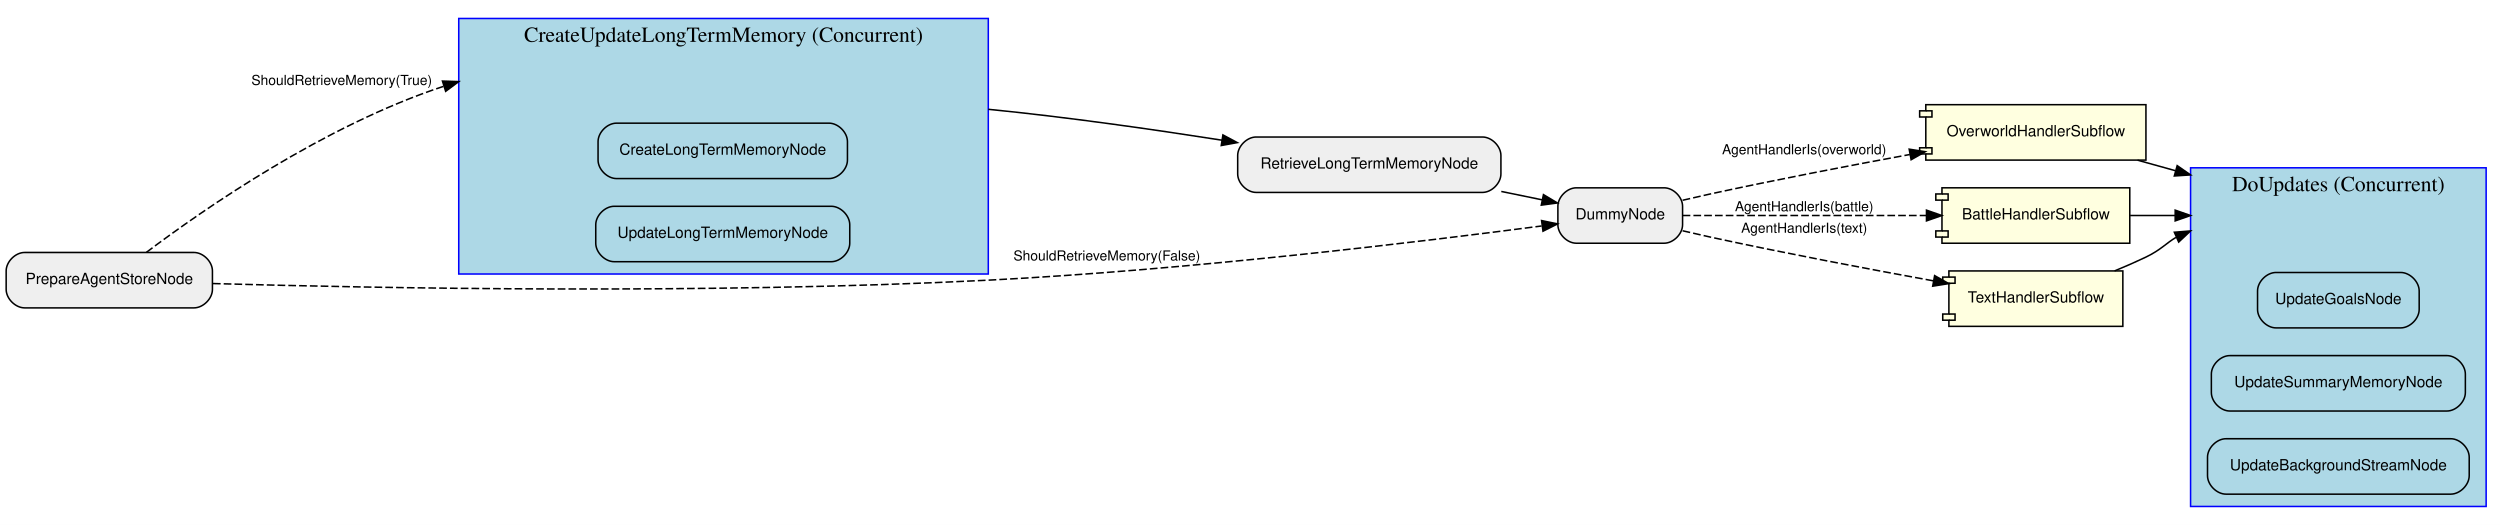
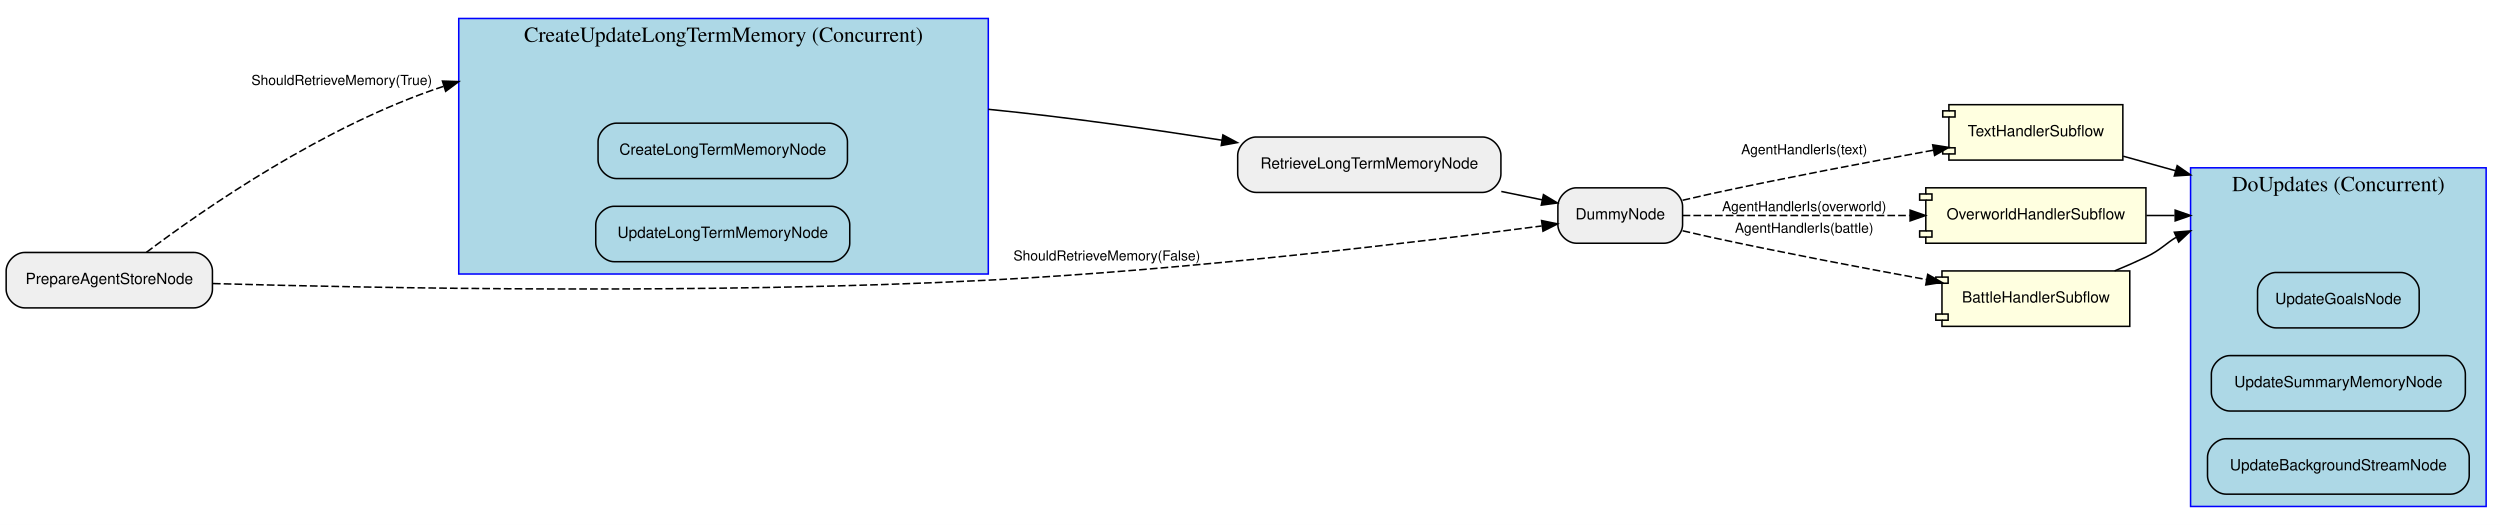
<svg xmlns="http://www.w3.org/2000/svg" width="1624pt" height="341pt" viewBox="0.00 0.00 1624.00 341.00">
  <g id="graph0" class="graph" transform="scale(1 1) rotate(0) translate(4 337)">
    <polygon fill="white" stroke="transparent" points="-4,4 -4,-337 1620,-337 1620,4 -4,4" />
    <g id="clust1" class="cluster">
      <polygon fill="lightblue" stroke="blue" points="1419,-8 1419,-228 1611,-228 1611,-8 1419,-8" />
      <text text-anchor="middle" x="1515" y="-212.8" font-family="Times,serif" font-size="14.00">DoUpdates (Concurrent)</text>
    </g>
    <g id="clust2" class="cluster">
      <polygon fill="lightblue" stroke="blue" points="294,-159 294,-325 638,-325 638,-159 294,-159" />
      <text text-anchor="middle" x="466" y="-309.8" font-family="Times,serif" font-size="14.00">CreateUpdateLongTermMemory (Concurrent)</text>
    </g>
    <g id="node3" class="node">
      <path fill="lightblue" stroke="black" d="M1555.5,-160C1555.5,-160 1474.5,-160 1474.5,-160 1468.5,-160 1462.5,-154 1462.5,-148 1462.5,-148 1462.5,-136 1462.5,-136 1462.5,-130 1468.5,-124 1474.5,-124 1474.5,-124 1555.5,-124 1555.5,-124 1561.5,-124 1567.5,-130 1567.5,-136 1567.5,-136 1567.5,-148 1567.5,-148 1567.5,-154 1561.5,-160 1555.5,-160" />
      <text text-anchor="middle" x="1515" y="-139.5" font-family="Helvetica,sans-Serif" font-size="10.00">UpdateGoalsNode</text>
    </g>
    <g id="node4" class="node">
      <path fill="lightblue" stroke="black" d="M1585.5,-106C1585.5,-106 1444.5,-106 1444.5,-106 1438.5,-106 1432.5,-100 1432.5,-94 1432.5,-94 1432.5,-82 1432.5,-82 1432.5,-76 1438.5,-70 1444.5,-70 1444.5,-70 1585.5,-70 1585.5,-70 1591.5,-70 1597.5,-76 1597.5,-82 1597.5,-82 1597.5,-94 1597.5,-94 1597.5,-100 1591.5,-106 1585.5,-106" />
      <text text-anchor="middle" x="1515" y="-85.5" font-family="Helvetica,sans-Serif" font-size="10.00">UpdateSummaryMemoryNode</text>
    </g>
    <g id="node5" class="node">
      <path fill="lightblue" stroke="black" d="M1588,-52C1588,-52 1442,-52 1442,-52 1436,-52 1430,-46 1430,-40 1430,-40 1430,-28 1430,-28 1430,-22 1436,-16 1442,-16 1442,-16 1588,-16 1588,-16 1594,-16 1600,-22 1600,-28 1600,-28 1600,-40 1600,-40 1600,-46 1594,-52 1588,-52" />
      <text text-anchor="middle" x="1515" y="-31.5" font-family="Helvetica,sans-Serif" font-size="10.00">UpdateBackgroundStreamNode</text>
    </g>
-     <g id="node12" class="node">
+     <g id="node11" class="node">
      <path fill="#efefef" stroke="black" d="M959,-248C959,-248 812,-248 812,-248 806,-248 800,-242 800,-236 800,-236 800,-224 800,-224 800,-218 806,-212 812,-212 812,-212 959,-212 959,-212 965,-212 971,-218 971,-224 971,-224 971,-236 971,-236 971,-242 965,-248 959,-248" />
      <text text-anchor="middle" x="885.5" y="-227.5" font-family="Helvetica,sans-Serif" font-size="10.00">RetrieveLongTermMemoryNode</text>
    </g>
    <g id="edge2" class="edge">
      <path fill="none" stroke="black" d="M638,-266C688.32,-261.02 744.1,-253.08 789.84,-245.92" />
      <polygon fill="black" stroke="black" points="790.41,-249.37 799.75,-244.36 789.32,-242.46 790.41,-249.37" />
    </g>
    <g id="node8" class="node">
      <path fill="lightblue" stroke="black" d="M534.5,-257C534.5,-257 396.5,-257 396.5,-257 390.5,-257 384.5,-251 384.5,-245 384.5,-245 384.5,-233 384.5,-233 384.5,-227 390.5,-221 396.5,-221 396.5,-221 534.5,-221 534.5,-221 540.5,-221 546.5,-227 546.5,-233 546.5,-233 546.5,-245 546.5,-245 546.5,-251 540.5,-257 534.5,-257" />
      <text text-anchor="middle" x="465.5" y="-236.5" font-family="Helvetica,sans-Serif" font-size="10.00">CreateLongTermMemoryNode</text>
    </g>
    <g id="node9" class="node">
      <path fill="lightblue" stroke="black" d="M536,-203C536,-203 395,-203 395,-203 389,-203 383,-197 383,-191 383,-191 383,-179 383,-179 383,-173 389,-167 395,-167 395,-167 536,-167 536,-167 542,-167 548,-173 548,-179 548,-179 548,-191 548,-191 548,-197 542,-203 536,-203" />
      <text text-anchor="middle" x="465.5" y="-182.5" font-family="Helvetica,sans-Serif" font-size="10.00">UpdateLongTermMemoryNode</text>
    </g>
    <g id="node10" class="node">
+       <polygon fill="lightyellow" stroke="black" points="1375,-269 1262,-269 1262,-265 1258,-265 1258,-261 1262,-261 1262,-241 1258,-241 1258,-237 1262,-237 1262,-233 1375,-233 1375,-269" />
+       <polyline fill="none" stroke="black" points="1262,-265 1266,-265 1266,-261 1262,-261 " />
+       <polyline fill="none" stroke="black" points="1262,-241 1266,-241 1266,-237 1262,-237 " />
+       <text text-anchor="middle" x="1318.5" y="-248.5" font-family="Helvetica,sans-Serif" font-size="10.00">TextHandlerSubflow</text>
+     </g>
+     <g id="edge8" class="edge">
+       <path fill="none" stroke="black" d="M1375.24,-235.53C1385.95,-232.55 1397.48,-229.35 1409.17,-226.1" />
+       <polygon fill="black" stroke="black" points="1410.31,-229.42 1419,-223.37 1408.43,-222.68 1410.31,-229.42" />
+     </g>
+     <g id="node15" class="node">
      <path fill="#efefef" stroke="black" d="M1077,-215C1077,-215 1020,-215 1020,-215 1014,-215 1008,-209 1008,-203 1008,-203 1008,-191 1008,-191 1008,-185 1014,-179 1020,-179 1020,-179 1077,-179 1077,-179 1083,-179 1089,-185 1089,-191 1089,-191 1089,-203 1089,-203 1089,-209 1083,-215 1077,-215" />
      <text text-anchor="middle" x="1048.5" y="-194.5" font-family="Helvetica,sans-Serif" font-size="10.00">DummyNode</text>
-     </g>
-     <g id="node11" class="node">
-       <polygon fill="lightyellow" stroke="black" points="1390,-269 1247,-269 1247,-265 1243,-265 1243,-261 1247,-261 1247,-241 1243,-241 1243,-237 1247,-237 1247,-233 1390,-233 1390,-269" />
-       <polyline fill="none" stroke="black" points="1247,-265 1251,-265 1251,-261 1247,-261 " />
-       <polyline fill="none" stroke="black" points="1247,-241 1251,-241 1251,-237 1247,-237 " />
-       <text text-anchor="middle" x="1318.5" y="-248.5" font-family="Helvetica,sans-Serif" font-size="10.00">OverworldHandlerSubflow</text>
-     </g>
-     <g id="edge5" class="edge">
-       <path fill="none" stroke="black" stroke-dasharray="5,2" d="M1089.03,-206.91C1095.04,-208.33 1101.18,-209.74 1107,-211 1149.64,-220.24 1197.4,-229.41 1236.63,-236.63" />
-       <polygon fill="black" stroke="black" points="1236.2,-240.11 1246.67,-238.47 1237.47,-233.23 1236.2,-240.11" />
-       <text text-anchor="middle" x="1168" y="-236.8" font-family="Helvetica,sans-Serif" font-size="9.00">AgentHandlerIs(overworld)</text>
-     </g>
-     <g id="node13" class="node">
-       <polygon fill="lightyellow" stroke="black" points="1379.5,-215 1257.5,-215 1257.5,-211 1253.5,-211 1253.5,-207 1257.5,-207 1257.5,-187 1253.5,-187 1253.5,-183 1257.5,-183 1257.5,-179 1379.5,-179 1379.5,-215" />
-       <polyline fill="none" stroke="black" points="1257.5,-211 1261.5,-211 1261.5,-207 1257.5,-207 " />
-       <polyline fill="none" stroke="black" points="1257.5,-187 1261.5,-187 1261.5,-183 1257.5,-183 " />
-       <text text-anchor="middle" x="1318.5" y="-194.5" font-family="Helvetica,sans-Serif" font-size="10.00">BattleHandlerSubflow</text>
-     </g>
-     <g id="edge6" class="edge">
-       <path fill="none" stroke="black" stroke-dasharray="5,2" d="M1089.04,-197C1130.59,-197 1196.79,-197 1247.25,-197" />
-       <polygon fill="black" stroke="black" points="1247.44,-200.5 1257.44,-197 1247.44,-193.5 1247.44,-200.5" />
-       <text text-anchor="middle" x="1168" y="-199.8" font-family="Helvetica,sans-Serif" font-size="9.00">AgentHandlerIs(battle)</text>
-     </g>
-     <g id="node15" class="node">
-       <polygon fill="lightyellow" stroke="black" points="1375,-161 1262,-161 1262,-157 1258,-157 1258,-153 1262,-153 1262,-133 1258,-133 1258,-129 1262,-129 1262,-125 1375,-125 1375,-161" />
-       <polyline fill="none" stroke="black" points="1262,-157 1266,-157 1266,-153 1262,-153 " />
-       <polyline fill="none" stroke="black" points="1262,-133 1266,-133 1266,-129 1262,-129 " />
-       <text text-anchor="middle" x="1318.5" y="-140.5" font-family="Helvetica,sans-Serif" font-size="10.00">TextHandlerSubflow</text>
-     </g>
-     <g id="edge7" class="edge">
-       <path fill="none" stroke="black" stroke-dasharray="5,2" d="M1089.03,-187.09C1095.04,-185.67 1101.18,-184.26 1107,-183 1155.36,-172.52 1210.31,-162.13 1251.93,-154.57" />
-       <polygon fill="black" stroke="black" points="1252.73,-157.98 1261.94,-152.76 1251.48,-151.09 1252.73,-157.98" />
-       <text text-anchor="middle" x="1168" y="-185.8" font-family="Helvetica,sans-Serif" font-size="9.00">AgentHandlerIs(text)</text>
-     </g>
-     <g id="edge10" class="edge">
-       <path fill="none" stroke="black" d="M1384.54,-232.94C1392.5,-230.73 1400.79,-228.43 1409.16,-226.11" />
-       <polygon fill="black" stroke="black" points="1410.3,-229.42 1419,-223.37 1408.43,-222.68 1410.3,-229.42" />
    </g>
    <g id="edge4" class="edge">
      <path fill="none" stroke="black" d="M971.24,-212.63C980.29,-210.78 989.27,-208.94 997.71,-207.2" />
      <polygon fill="black" stroke="black" points="998.63,-210.59 1007.72,-205.15 997.22,-203.73 998.63,-210.59" />
    </g>
-     <g id="edge9" class="edge">
-       <path fill="none" stroke="black" d="M1379.71,-197C1389.07,-197 1398.97,-197 1408.97,-197" />
-       <polygon fill="black" stroke="black" points="1409,-200.5 1419,-197 1409,-193.5 1409,-200.5" />
-     </g>
-     <g id="node14" class="node">
+     <g id="node12" class="node">
      <path fill="#efefef" stroke="black" d="M122,-173C122,-173 12,-173 12,-173 6,-173 0,-167 0,-161 0,-161 0,-149 0,-149 0,-143 6,-137 12,-137 12,-137 122,-137 122,-137 128,-137 134,-143 134,-149 134,-149 134,-161 134,-161 134,-167 128,-173 122,-173" />
      <text text-anchor="middle" x="67" y="-152.5" font-family="Helvetica,sans-Serif" font-size="10.00">PrepareAgentStoreNode</text>
    </g>
    <g id="edge1" class="edge">
      <path fill="none" stroke="black" stroke-dasharray="5,2" d="M91.07,-173.06C128.59,-201.31 206.49,-255.35 284.05,-280.88" />
      <polygon fill="black" stroke="black" points="283.41,-284.35 294,-284 285.5,-277.67 283.41,-284.35" />
      <text text-anchor="middle" x="218" y="-281.8" font-family="Helvetica,sans-Serif" font-size="9.00">ShouldRetrieveMemory(True)</text>
    </g>
    <g id="edge3" class="edge">
      <path fill="none" stroke="black" stroke-dasharray="5,2" d="M134.32,-152.81C240.66,-149.78 455.91,-145.69 638,-155 768.03,-161.65 920.38,-180.11 997.42,-190.2" />
      <polygon fill="black" stroke="black" points="997.41,-193.73 1007.79,-191.56 998.33,-186.79 997.41,-193.73" />
      <text text-anchor="middle" x="715" y="-167.8" font-family="Helvetica,sans-Serif" font-size="9.00">ShouldRetrieveMemory(False)</text>
    </g>
-     <g id="edge8" class="edge">
+     <g id="node13" class="node">
+       <polygon fill="lightyellow" stroke="black" points="1390,-215 1247,-215 1247,-211 1243,-211 1243,-207 1247,-207 1247,-187 1243,-187 1243,-183 1247,-183 1247,-179 1390,-179 1390,-215" />
+       <polyline fill="none" stroke="black" points="1247,-211 1251,-211 1251,-207 1247,-207 " />
+       <polyline fill="none" stroke="black" points="1247,-187 1251,-187 1251,-183 1247,-183 " />
+       <text text-anchor="middle" x="1318.5" y="-194.5" font-family="Helvetica,sans-Serif" font-size="10.00">OverworldHandlerSubflow</text>
+     </g>
+     <g id="edge10" class="edge">
+       <path fill="none" stroke="black" d="M1390.27,-197C1396.26,-197 1402.4,-197 1408.58,-197" />
+       <polygon fill="black" stroke="black" points="1409,-200.5 1419,-197 1409,-193.5 1409,-200.5" />
+     </g>
+     <g id="node14" class="node">
+       <polygon fill="lightyellow" stroke="black" points="1379.5,-161 1257.5,-161 1257.5,-157 1253.5,-157 1253.5,-153 1257.5,-153 1257.5,-133 1253.5,-133 1253.5,-129 1257.5,-129 1257.5,-125 1379.5,-125 1379.5,-161" />
+       <polyline fill="none" stroke="black" points="1257.5,-157 1261.5,-157 1261.5,-153 1257.5,-153 " />
+       <polyline fill="none" stroke="black" points="1257.5,-133 1261.5,-133 1261.5,-129 1257.5,-129 " />
+       <text text-anchor="middle" x="1318.5" y="-140.5" font-family="Helvetica,sans-Serif" font-size="10.00">BattleHandlerSubflow</text>
+     </g>
+     <g id="edge9" class="edge">
      <path fill="none" stroke="black" d="M1369.62,-161.02C1376.54,-163.85 1383.5,-166.88 1390,-170 1399.68,-174.65 1403.09,-178.99 1409.52,-182.79" />
      <polygon fill="black" stroke="black" points="1408.44,-186.14 1419,-187 1411.28,-179.74 1408.44,-186.14" />
    </g>
+     <g id="edge7" class="edge">
+       <path fill="none" stroke="black" stroke-dasharray="5,2" d="M1089.03,-206.91C1095.04,-208.33 1101.18,-209.74 1107,-211 1155.36,-221.48 1210.31,-231.87 1251.93,-239.43" />
+       <polygon fill="black" stroke="black" points="1251.48,-242.91 1261.94,-241.24 1252.73,-236.02 1251.48,-242.91" />
+       <text text-anchor="middle" x="1168" y="-236.8" font-family="Helvetica,sans-Serif" font-size="9.00">AgentHandlerIs(text)</text>
+     </g>
+     <g id="edge5" class="edge">
+       <path fill="none" stroke="black" stroke-dasharray="5,2" d="M1089.04,-197C1127.72,-197 1187.75,-197 1236.57,-197" />
+       <polygon fill="black" stroke="black" points="1236.8,-200.5 1246.8,-197 1236.8,-193.5 1236.8,-200.5" />
+       <text text-anchor="middle" x="1168" y="-199.8" font-family="Helvetica,sans-Serif" font-size="9.00">AgentHandlerIs(overworld)</text>
+     </g>
+     <g id="edge6" class="edge">
+       <path fill="none" stroke="black" stroke-dasharray="5,2" d="M1089.03,-187.09C1095.04,-185.67 1101.18,-184.26 1107,-183 1153.69,-172.89 1206.5,-162.86 1247.55,-155.37" />
+       <polygon fill="black" stroke="black" points="1248.24,-158.8 1257.45,-153.57 1246.99,-151.91 1248.24,-158.8" />
+       <text text-anchor="middle" x="1168" y="-185.8" font-family="Helvetica,sans-Serif" font-size="9.00">AgentHandlerIs(battle)</text>
+     </g>
  </g>
</svg>
